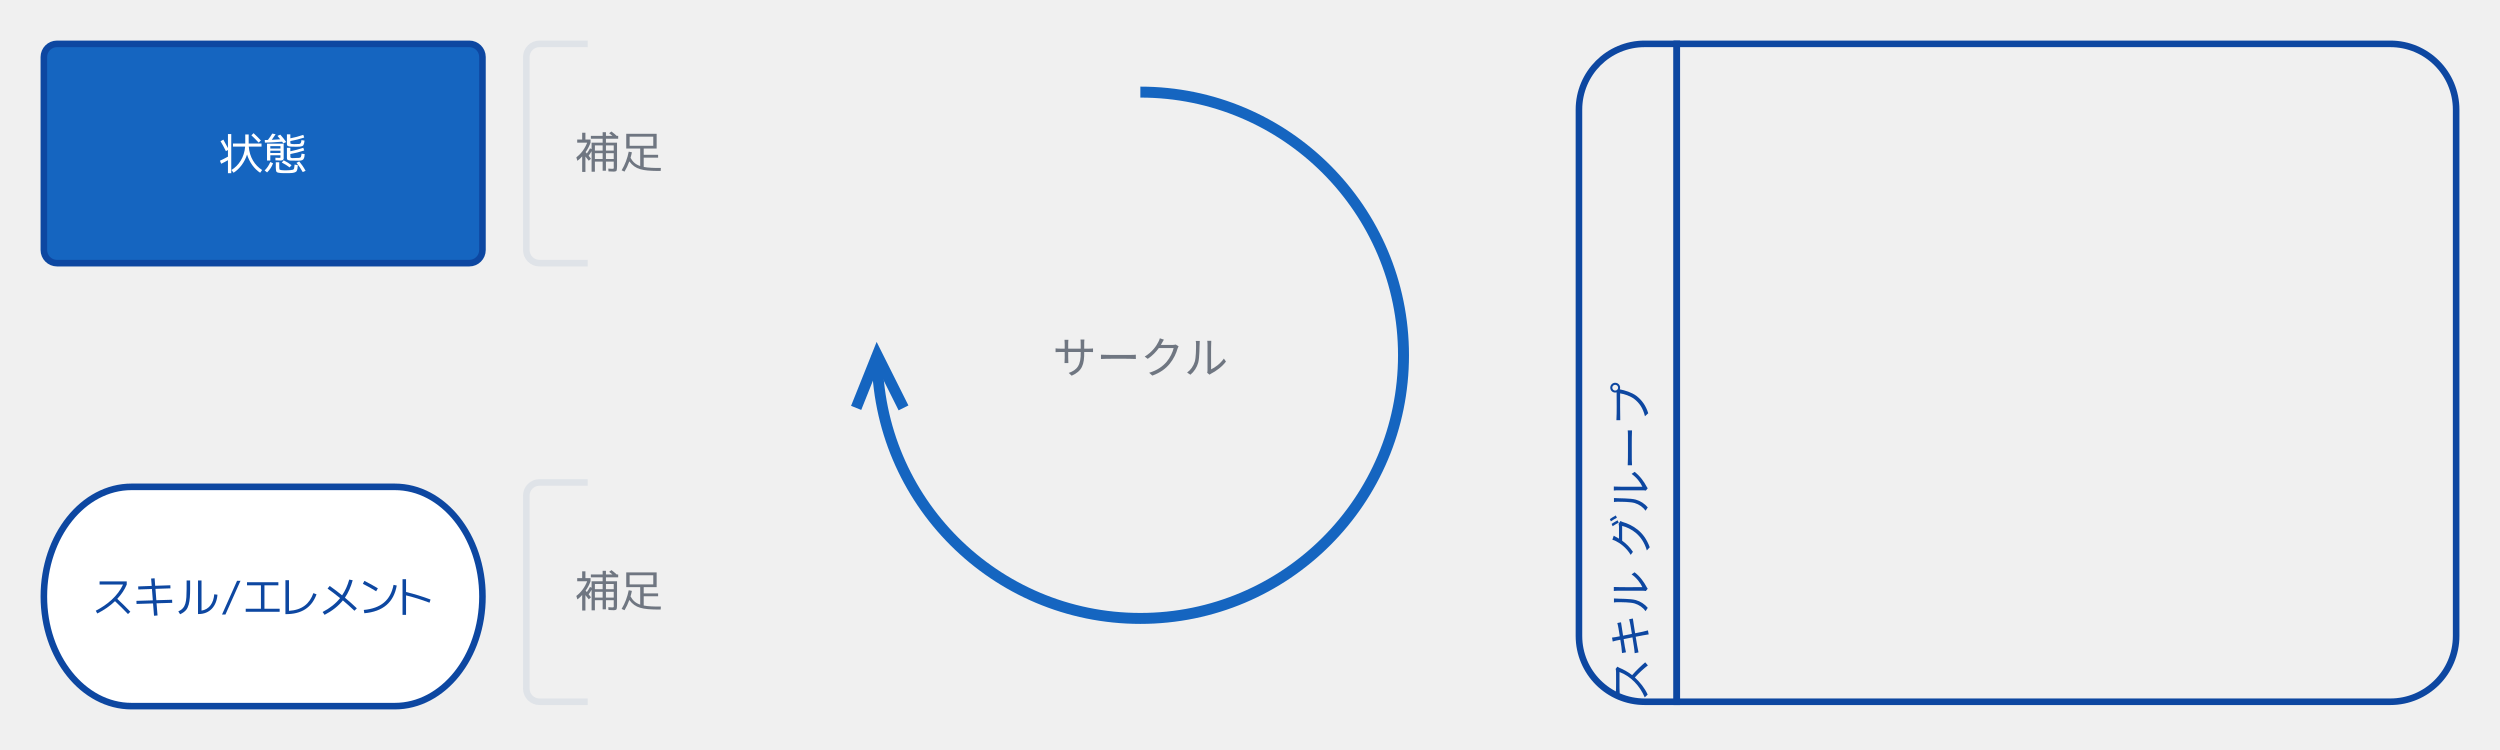
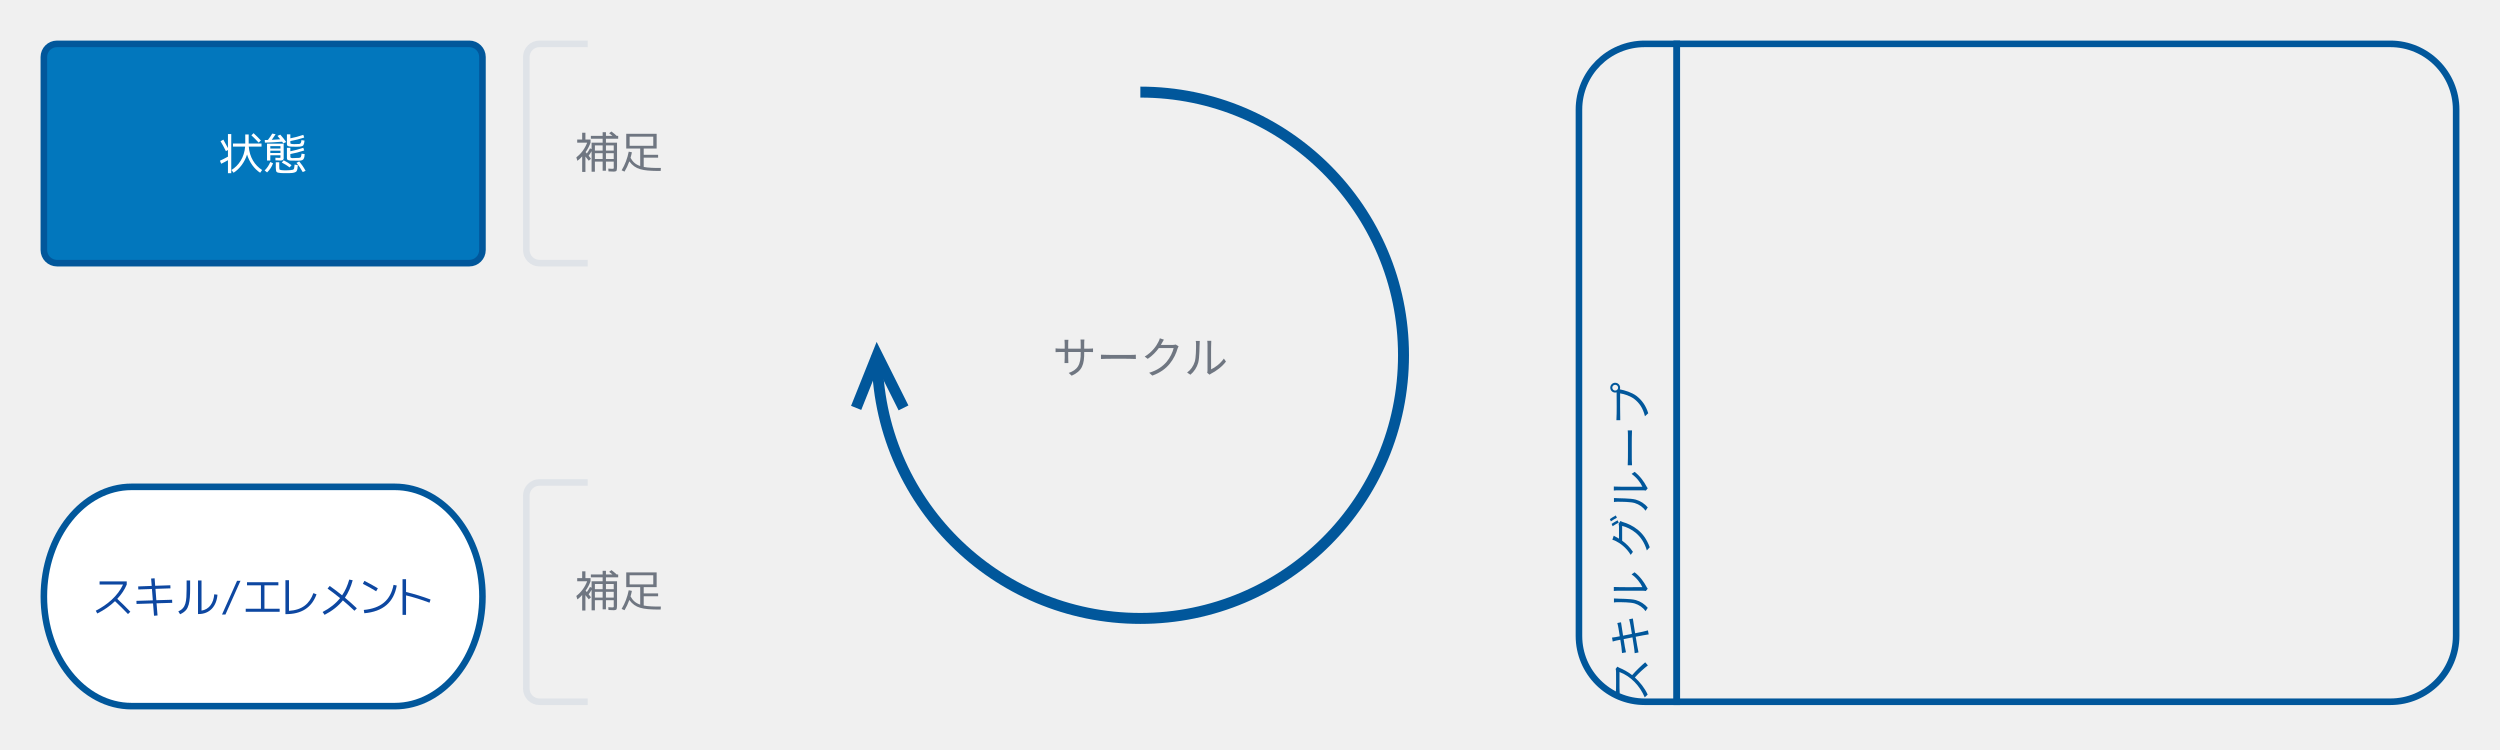
<svg xmlns="http://www.w3.org/2000/svg" xmlns:ns1="lucid" xmlns:xlink="http://www.w3.org/1999/xlink" width="1140" height="342">
  <g transform="translate(-1380 -78)" ns1:page-tab-id="9Q72TVNhmu1u">
-     <path d="M2144.6 398H2130a30 30 0 0 1-30-30V128a30 30 0 0 1 30-30h14.6z" stroke="#0d47a1" stroke-width="3" fill="#fff" fill-opacity="0" />
-     <path d="M2144.6 98H2470a30 30 0 0 1 30 30v240a30 30 0 0 1-30 30h-325.4z" stroke="#0d47a1" stroke-width="3" fill="none" />
+     <path d="M2144.6 398H2130a30 30 0 0 1-30-30V128a30 30 0 0 1 30-30h14.6z" stroke="#01579b" stroke-width="3" fill="#fff" fill-opacity="0" />
+     <path d="M2144.6 98H2470a30 30 0 0 1 30 30v240a30 30 0 0 1-30 30h-325.4z" stroke="#01579b" stroke-width="3" fill="none" />
    <use xlink:href="#a" transform="matrix(-1.8369701987210297e-16,-1,1,-1.8369701987210297e-16,2100,398) translate(0 30.9)" />
    <use xlink:href="#b" transform="matrix(-1.8369701987210297e-16,-1,1,-1.8369701987210297e-16,2100,398) translate(20 30.9)" />
    <use xlink:href="#c" transform="matrix(-1.8369701987210297e-16,-1,1,-1.8369701987210297e-16,2100,398) translate(40 30.9)" />
    <use xlink:href="#d" transform="matrix(-1.8369701987210297e-16,-1,1,-1.8369701987210297e-16,2100,398) translate(65.8 30.9)" />
    <use xlink:href="#e" transform="matrix(-1.8369701987210297e-16,-1,1,-1.8369701987210297e-16,2100,398) translate(85.8 30.9)" />
    <use xlink:href="#f" transform="matrix(-1.8369701987210297e-16,-1,1,-1.8369701987210297e-16,2100,398) translate(105.8 30.9)" />
    <use xlink:href="#g" transform="matrix(-1.8369701987210297e-16,-1,1,-1.8369701987210297e-16,2100,398) translate(125.8 30.9)" />
-     <path d="M1560 300c22.1 0 40 22.4 40 50s-17.9 50-40 50h-120c-22.1 0-40-22.4-40-50s17.9-50 40-50z" stroke="#0d47a1" stroke-width="3" fill="#fff" />
+     <path d="M1560 300c22.1 0 40 22.4 40 50s-17.9 50-40 50h-120c-22.1 0-40-22.4-40-50s17.9-50 40-50z" stroke="#01579b" stroke-width="3" fill="#fff" />
    <use xlink:href="#h" transform="matrix(1,0,0,1,1405,305) translate(17.28516 52.44141)" />
    <use xlink:href="#i" transform="matrix(1,0,0,1,1405,305) translate(35.82031 52.44141)" />
    <use xlink:href="#j" transform="matrix(1,0,0,1,1405,305) translate(54.92188 52.44141)" />
    <use xlink:href="#k" transform="matrix(1,0,0,1,1405,305) translate(85.66406 52.44141)" />
    <use xlink:href="#l" transform="matrix(1,0,0,1,1405,305) translate(103.8867 52.44141)" />
    <use xlink:href="#m" transform="matrix(1,0,0,1,1405,305) translate(120.7227 52.44141)" />
    <use xlink:href="#n" transform="matrix(1,0,0,1,1405,305) translate(139.1016 52.44141)" />
    <use xlink:href="#o" transform="matrix(1,0,0,1,1405,305) translate(157.2852 52.44141)" />
    <path d="M1620 304a6 6 0 0 1 6-6h268a6 6 0 0 1 6 6v88a6 6 0 0 1-6 6h-268a6 6 0 0 1-6-6z" fill="#fff" fill-opacity="0" />
    <path d="M1648 298h-22a6 6 0 0 0-6 6v88a6 6 0 0 0 6 6h22" stroke="#dfe3e8" stroke-width="3" fill="none" />
    <g>
      <use xlink:href="#p" transform="matrix(1,0,0,1,1642.5,303) translate(0 51.65039)" />
      <use xlink:href="#q" transform="matrix(1,0,0,1,1642.5,303) translate(20 51.65039)" />
    </g>
-     <path d="M1400 104a6 6 0 0 1 6-6h188a6 6 0 0 1 6 6v88a6 6 0 0 1-6 6h-188a6 6 0 0 1-6-6z" stroke="#0d47a1" stroke-width="3" fill="#1565c0" />
+     <path d="M1400 104a6 6 0 0 1 6-6h188a6 6 0 0 1 6 6v88a6 6 0 0 1-6 6h-188a6 6 0 0 1-6-6z" stroke="#01579b" stroke-width="3" fill="#0277bd" />
    <g>
      <use xlink:href="#r" transform="matrix(1,0,0,1,1412,110) translate(68 45.25391)" />
      <use xlink:href="#s" transform="matrix(1,0,0,1,1412,110) translate(88 45.25391)" />
    </g>
    <path d="M1620 104a6 6 0 0 1 6-6h268a6 6 0 0 1 6 6v88a6 6 0 0 1-6 6h-268a6 6 0 0 1-6-6z" fill="#fff" fill-opacity="0" />
    <path d="M1648 98h-22a6 6 0 0 0-6 6v88a6 6 0 0 0 6 6h22" stroke="#dfe3e8" stroke-width="3" fill="none" />
    <g>
      <use xlink:href="#p" transform="matrix(1,0,0,1,1642.5,103) translate(0 51.65039)" />
      <use xlink:href="#q" transform="matrix(1,0,0,1,1642.5,103) translate(20 51.65039)" />
    </g>
    <path d="M1780 210h240v60h-240z" fill="none" />
    <g>
      <use xlink:href="#t" transform="matrix(1,0,0,1,1780,210) translate(80 38.4)" />
      <use xlink:href="#u" transform="matrix(1,0,0,1,1780,210) translate(100 38.4)" />
      <use xlink:href="#v" transform="matrix(1,0,0,1,1780,210) translate(120 38.4)" />
      <use xlink:href="#w" transform="matrix(1,0,0,1,1780,210) translate(140 38.4)" />
    </g>
    <g fill="none">
-       <path d="M1900 120c66.27 0 120 53.73 120 120 0 66.27-53.73 120-120 120-66.27 0-120-53.73-120-120" stroke="#1565c0" stroke-width="5" />
-       <path d="M1770.4 264l9.6-24 12 24" stroke="#1565c0" stroke-width="5" />
+       <path d="M1900 120c66.27 0 120 53.73 120 120 0 66.27-53.73 120-120 120-66.27 0-120-53.73-120-120" stroke="#01579b" stroke-width="5" />
+       <path d="M1770.4 264l9.6-24 12 24" stroke="#01579b" stroke-width="5" />
      <path d="M1900 120c66.27 0 120 53.73 120 120 0 66.27-53.73 120-120 120-66.27 0-120-53.73-120-120z" />
    </g>
    <defs>
-       <path fill="#0d47a1" d="M749-708l51 39c-6 8-19 30-25 44-34 86-97 203-168 293 105 90 227 220 292 298l-70 61c-67-88-173-206-275-297C447-155 312-45 164 22l-64-67c262-111 480-315 578-575-161 2-340-5-491 5v-91c148 14 328 4 487 7 33 0 59-4 75-9" id="x" />
+       <path fill="#01579b" d="M749-708l51 39c-6 8-19 30-25 44-34 86-97 203-168 293 105 90 227 220 292 298l-70 61c-67-88-173-206-275-297C447-155 312-45 164 22l-64-67c262-111 480-315 578-575-161 2-340-5-491 5v-91c148 14 328 4 487 7 33 0 59-4 75-9" id="x" />
      <use transform="matrix(0.02,0,0,0.02,0,0)" xlink:href="#x" id="a" />
-       <path fill="#0d47a1" d="M547-338c151-26 231-35 334-62l17 84c-110 14-192 31-336 52 35 166 34 184 65 292l-91 17c-17-119-23-127-54-296-167 29-246 39-357 64l-18-87c125-10 190-26 361-51l-40-201c-147 24-203 30-301 53l-17-90c108-6 158-17 303-39-20-96-18-108-40-173l90-16c9 75 10 78 30 177 143-25 211-31 302-56l17 84c-99 13-166 26-305 47" id="y" />
+       <path fill="#01579b" d="M547-338c151-26 231-35 334-62l17 84c-110 14-192 31-336 52 35 166 34 184 65 292l-91 17c-17-119-23-127-54-296-167 29-246 39-357 64l-18-87c125-10 190-26 361-51l-40-201c-147 24-203 30-301 53l-17-90c108-6 158-17 303-39-20-96-18-108-40-173l90-16c9 75 10 78 30 177 143-25 211-31 302-56l17 84c-99 13-166 26-305 47" id="y" />
      <use transform="matrix(0.02,0,0,0.02,0,0)" xlink:href="#y" id="b" />
-       <path fill="#0d47a1" d="M141 24L66-26c84-60 144-149 174-246 29-92 30-291 30-402 0-30-3-52-7-73h92c-10 135-2 368-36 497-30 107-94 205-178 274zm436-1l-53-44c4-16 7-36 7-56v-599c0-38-5-66-6-74h92c-9 207-2 437-4 651 92-42 215-133 291-246l48 68C866-160 727-58 611 0c-15 8-24 15-34 23" id="z" />
+       <path fill="#01579b" d="M141 24L66-26c84-60 144-149 174-246 29-92 30-291 30-402 0-30-3-52-7-73h92c-10 135-2 368-36 497-30 107-94 205-178 274zm436-1l-53-44c4-16 7-36 7-56v-599c0-38-5-66-6-74h92c-9 207-2 437-4 651 92-42 215-133 291-246l48 68C866-160 727-58 611 0c-15 8-24 15-34 23" id="z" />
      <use transform="matrix(0.02,0,0,0.02,0,0)" xlink:href="#z" id="c" />
-       <path fill="#0d47a1" d="M429-632h271c27 0 49-3 65-9l66 40c-8 14-18 37-23 53-27 101-88 236-177 345C540-92 420-1 233 69L160 3c184-54 309-144 400-251 78-91 139-221 159-312H382c-61 85-144 174-254 246l-69-51c172-103 270-249 314-338 10-18 25-54 31-80l92 31c-28 46-43 79-67 120zm283-145l53-23c25 36 61 96 82 137l-54 24c-20-40-54-101-81-138zm110-40l53-23c26 37 65 99 83 136l-53 24c-22-43-55-100-83-137" id="A" />
+       <path fill="#01579b" d="M429-632h271c27 0 49-3 65-9l66 40c-8 14-18 37-23 53-27 101-88 236-177 345C540-92 420-1 233 69L160 3c184-54 309-144 400-251 78-91 139-221 159-312H382c-61 85-144 174-254 246l-69-51c172-103 270-249 314-338 10-18 25-54 31-80l92 31c-28 46-43 79-67 120zm283-145l53-23c25 36 61 96 82 137l-54 24c-20-40-54-101-81-138zm110-40l53-23c26 37 65 99 83 136l-53 24c-22-43-55-100-83-137" id="A" />
      <use transform="matrix(0.02,0,0,0.02,0,0)" xlink:href="#A" id="d" />
      <use transform="matrix(0.02,0,0,0.02,0,0)" xlink:href="#z" id="e" />
-       <path fill="#0d47a1" d="M102-335v-98c214 10 463 3 687 5 50 0 86-3 108-5v98c-206-10-441-3-656-5-55 0-108 2-139 5" id="B" />
+       <path fill="#01579b" d="M102-335v-98c214 10 463 3 687 5 50 0 86-3 108-5v98c-206-10-441-3-656-5-55 0-108 2-139 5" id="B" />
      <use transform="matrix(0.02,0,0,0.02,0,0)" xlink:href="#B" id="f" />
-       <path fill="#0d47a1" d="M871-652c36 0 66-30 66-66s-30-67-66-67c-37 0-66 31-66 67s29 66 66 66zm-741-39c200 12 425 4 634 5-22-76 35-145 107-145 62 0 112 51 112 113 0 74-71 131-150 106-22 112-70 272-151 380C590-115 471-22 288 35l-68-75c194-48 306-133 390-240 71-91 117-230 131-326-202 1-414-3-611 3v-88" id="C" />
+       <path fill="#01579b" d="M871-652c36 0 66-30 66-66s-30-67-66-67c-37 0-66 31-66 67s29 66 66 66zm-741-39c200 12 425 4 634 5-22-76 35-145 107-145 62 0 112 51 112 113 0 74-71 131-150 106-22 112-70 272-151 380C590-115 471-22 288 35l-68-75c194-48 306-133 390-240 71-91 117-230 131-326-202 1-414-3-611 3v-88" id="C" />
      <use transform="matrix(0.02,0,0,0.02,0,0)" xlink:href="#C" id="g" />
      <path fill="#0d47a1" d="M160-660v-74h634v74c-48 117-122 229-221 334 99 91 200 192 305 301l-55 54C723-76 622-177 520-272 405-161 267-65 106 16L71-49c273-140 515-346 637-611H160" id="D" />
      <use transform="matrix(0.01953125,0,0,0.01953125,0,0)" xlink:href="#D" id="h" />
      <path fill="#0d47a1" d="M414-800l82-6 13 175 354-12 3 72-350 12 20 265 368-11 3 72-366 11 23 284-82 7-23-288-385 12-3-72 383-12-21-265-318 11-3-71 316-12" id="E" />
      <use transform="matrix(0.01953125,0,0,0.01953125,0,0)" xlink:href="#E" id="i" />
      <path fill="#0d47a1" d="M71-34c185-79 191-240 194-519v-202h82c-2 266 16 552-93 687-32 39-79 73-141 102zm914-389C966-160 807 35 531 29v-784h82v704c182-30 280-177 297-381" id="F" />
      <path fill="#0d47a1" d="M468-748L116 41H36l352-789h80" id="G" />
      <g id="j">
        <use transform="matrix(0.01953125,0,0,0.01953125,0,0)" xlink:href="#F" />
        <use transform="matrix(0.01953125,0,0,0.01953125,20.60547,0)" xlink:href="#G" />
      </g>
      <path fill="#0d47a1" d="M101-714h732v72H508v547h355v71H71v-71h355v-547H101v-72" id="H" />
      <use transform="matrix(0.01953125,0,0,0.01953125,0,0)" xlink:href="#H" id="k" />
      <path fill="#0d47a1" d="M148-46c308-20 480-164 570-414l73 29C677-119 437 35 65 31v-792h83v715" id="I" />
      <use transform="matrix(0.01953125,0,0,0.01953125,0,0)" xlink:href="#I" id="l" />
      <path fill="#0d47a1" d="M187-566l50-61c102 72 198 145 289 219 73-107 128-230 167-368l80 16c-42 155-102 291-181 407 105 87 197 170 278 248l-56 57c-95-91-185-171-270-242C437-157 295-44 117 47L71-19c171-89 307-197 408-324-113-92-211-166-292-223" id="J" />
      <use transform="matrix(0.01953125,0,0,0.01953125,0,0)" xlink:href="#J" id="m" />
      <path fill="#0d47a1" d="M70-677l36-69c109 55 214 113 314 174l-40 69c-94-59-197-117-310-174zM92-67c397-38 624-223 694-586l75 16C792-244 540-28 104 10" id="K" />
      <use transform="matrix(0.01953125,0,0,0.01953125,0,0)" xlink:href="#K" id="n" />
      <path fill="#0d47a1" d="M147-785v299c189 45 379 104 572 176l-24 74c-194-73-377-130-548-171V48H65v-833h82" id="L" />
      <use transform="matrix(0.01953125,0,0,0.01953125,0,0)" xlink:href="#L" id="o" />
      <path fill="#6f7681" d="M889-348H707v136h182v-136zm0-60v-122H707v122h182zm-440 60v136h181v-136H449zm0-60h181v-122H449v122zM858 17c41-2 31-10 31-60v-109H707V61h-77v-213H449V85h-77v-479c-21 37-44 72-69 104 23 27 41 51 55 71l-52 47c-21-29-47-61-78-98V89h-76v-362c-32 37-69 72-112 103l-24-81c113-87 198-201 253-343H36v-72h116v-160h76v160h120v72c-31 83-69 157-116 220 13 15 23 26 29 33 27-35 51-76 74-121l37 19v-151h258v-92H355v-67h275v-85h77v85h151c-34-29-59-49-76-61l54-40c46 34 86 68 121 101h36v67H707v92h259v550c-6 98 8 122-77 126-22 0-63-2-123-5l-4-65c48 3 80 5 96 5" id="M" />
      <use transform="matrix(0.01953125,0,0,0.01953125,0,0)" xlink:href="#M" id="p" />
      <path fill="#6f7681" d="M236-520h552v-214H236v214zM894 67c-353-5-523-32-665-224C198-70 160 9 117 82L49 52c79-132 135-277 166-436l74 15c-7 36-17 79-32 130 55 96 116 153 226 191v-408H157v-345h710v345H565v146h336v66H565v217C656-8 817-1 965-3l-4 70h-67" id="N" />
      <use transform="matrix(0.01953125,0,0,0.01953125,0,0)" xlink:href="#N" id="q" />
      <path fill="#fff" d="M688-532c19 249 141 438 312 546l-46 64C816-10 700-172 648-348 593-171 475-12 333 78l-49-64C456-93 584-283 603-532H319v-72h287v-212h80v212h300v72H688zm61-264l51-50c59 54 116 111 171 171l-52 49c-56-61-113-117-170-170zM29-658l66-37c39 68 75 134 107 198v-329h77V89h-77v-304c-46 27-99 54-158 83l-29-71c69-32 131-64 187-95v-155l-48 26c-37-77-79-154-125-231" id="O" />
      <use transform="matrix(0.01953125,0,0,0.01953125,0,0)" xlink:href="#O" id="r" />
      <path fill="#fff" d="M167-437v54h237v-54H167zm0-51h237v-56H167v56zm303-121c-4-7-21-32-27-38-150 12-284 19-402 22l-4-61c17 0 41-1 74-2 39-50 73-100 102-149l78 16c-26 41-56 85-90 130 66-3 132-7 198-12-31-39-52-65-65-80l66-29c51 56 97 114 138 173zm-96 340c30-2 30 3 30-26v-36H167v124H90v-394h389v314c16 113-96 71-192 75l-1-61c26 1 63 4 88 4zm262-337c38 26 131 12 198 12 48 0 55-43 59-90l73 11c-5 47-11 74-26 107-33 43-121 35-196 36-91-2-133 3-177-22-8-8-12-21-12-42v-225h80v93c98-19 199-46 303-81l20 63c-109 36-217 63-323 82 1 18-2 41 1 56zm-1 309c-4 50 93 29 157 29 43 0 91 0 94-42 8-24 6-27 10-58l74 11c-4 50-7 79-26 113-27 50-124 39-200 39-91 0-134 4-177-21-8-8-12-22-12-42v-237h80v81c98-19 199-46 303-81l20 63c-109 36-217 64-323 83v62zM35 24C93-33 137-99 166-173l65 29C202-62 155 9 92 70zm341-191c1 46-4 140 6 169 41 28 186 20 256 14 98-8 80-21 96-129l75 13c-4 64-7 107-31 146-49 46-154 41-248 41-60 0-194 3-218-31-23-27-16-158-17-223h81zm59 6l44-52c69 35 130 73 184 114l-45 52c-53-41-114-79-183-114zm343 8l64-34c56 67 106 140 149 220l-67 29c-42-77-91-149-146-215" id="P" />
      <use transform="matrix(0.01953125,0,0,0.01953125,0,0)" xlink:href="#P" id="s" />
      <path fill="#6f7681" d="M720-571c56 0 162 2 201-5v84c-37-4-148-3-201-3 4 288-47 435-286 541l-67-63c193-68 282-179 273-478H355c1 76-2 188 4 253h-88c6-63 4-178 4-253-57 0-168 0-208 4v-87c36 8 151 8 208 7 0-60 2-152-4-201h89c-7 45-5 143-5 201h285c-1-59 2-163-5-207h90c-7 44-5 148-5 207" id="Q" />
      <use transform="matrix(0.02,0,0,0.02,0,0)" xlink:href="#Q" id="t" />
      <path fill="#6f7681" d="M102-335v-98c214 10 463 3 687 5 50 0 86-3 108-5v98c-206-10-441-3-656-5-55 0-108 2-139 5" id="R" />
      <use transform="matrix(0.02,0,0,0.02,0,0)" xlink:href="#R" id="u" />
      <path fill="#6f7681" d="M805-665l67 40c-8 14-18 37-24 53-27 100-88 236-177 344C580-117 461-25 273 44l-72-65c183-54 308-145 399-251 78-92 139-221 159-312H421c-60 84-144 173-253 246l-69-52c173-103 271-248 314-338 11-17 25-53 31-79l93 31c-30 46-43 79-69 120h272c27 0 49-3 65-9" id="S" />
      <use transform="matrix(0.02,0,0,0.02,0,0)" xlink:href="#S" id="v" />
      <path fill="#6f7681" d="M141 24L66-26c84-60 144-149 174-246 29-92 30-291 30-402 0-30-3-52-7-73h92c-10 135-2 368-36 497-30 107-94 205-178 274zm436-1l-53-44c4-16 7-36 7-56v-599c0-38-5-66-6-74h92c-9 207-2 437-4 651 92-42 215-133 291-246l48 68C866-160 727-58 611 0c-15 8-24 15-34 23" id="T" />
      <use transform="matrix(0.02,0,0,0.02,0,0)" xlink:href="#T" id="w" />
    </defs>
  </g>
</svg>
